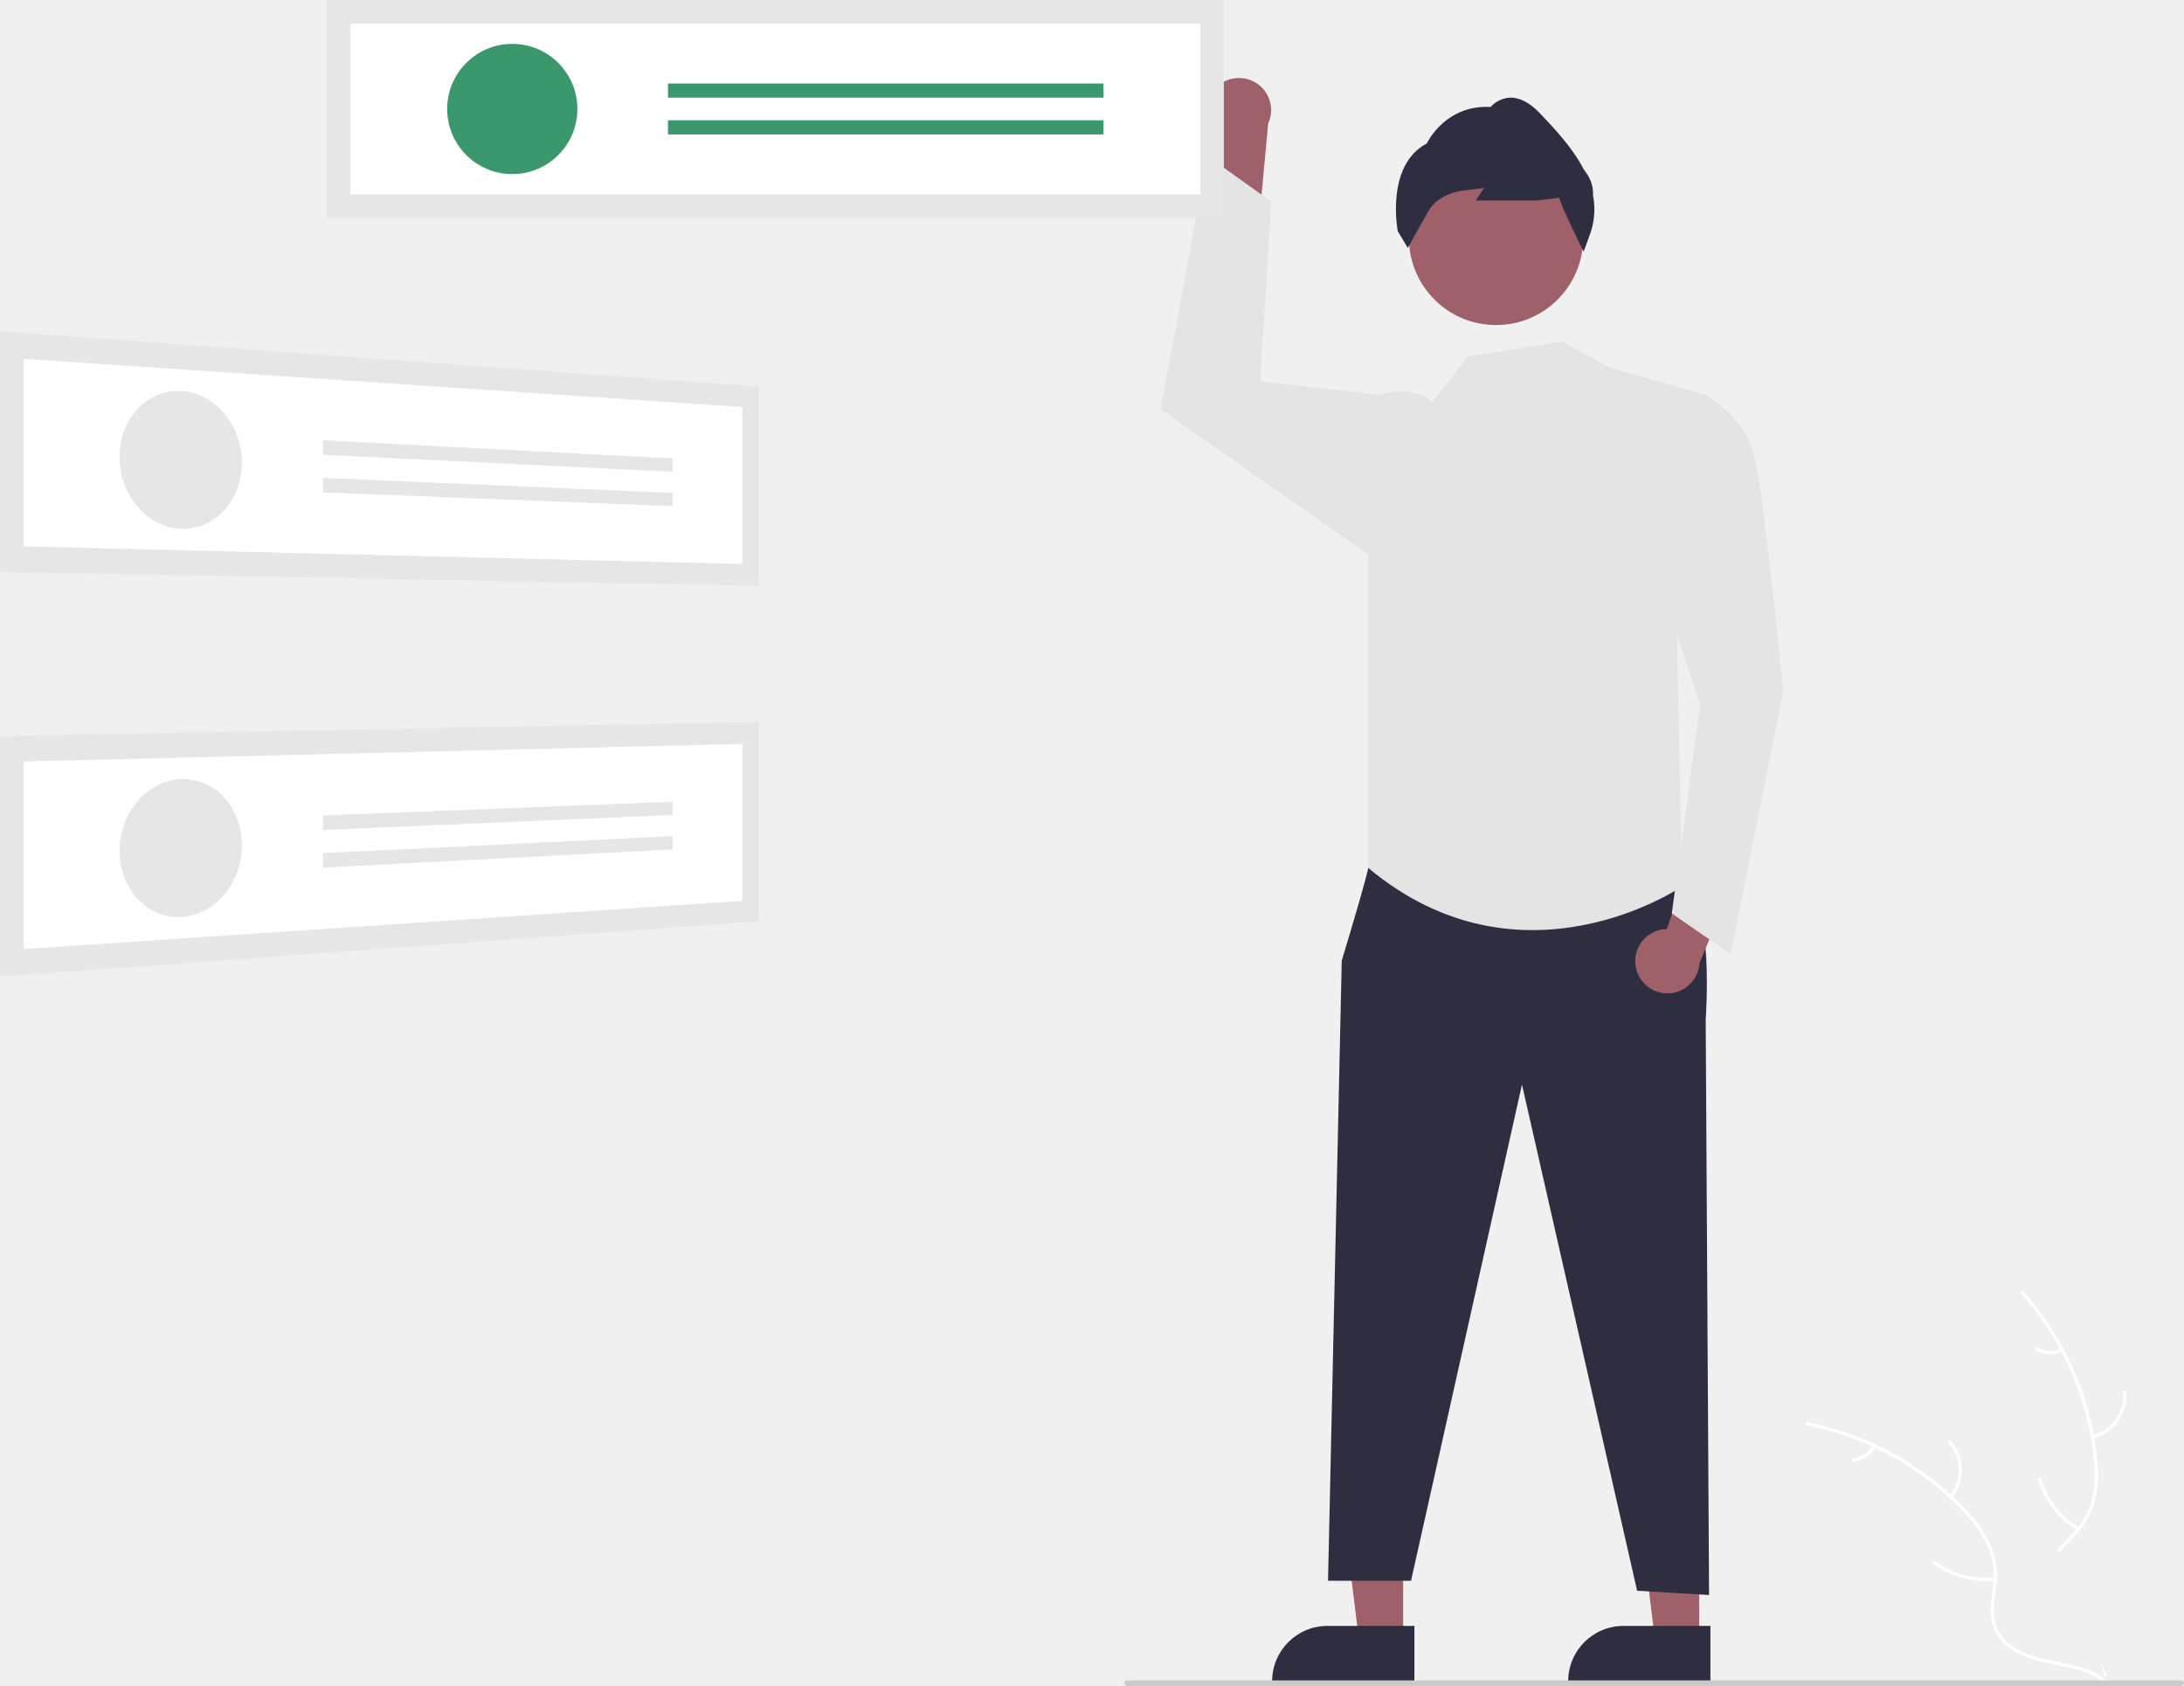
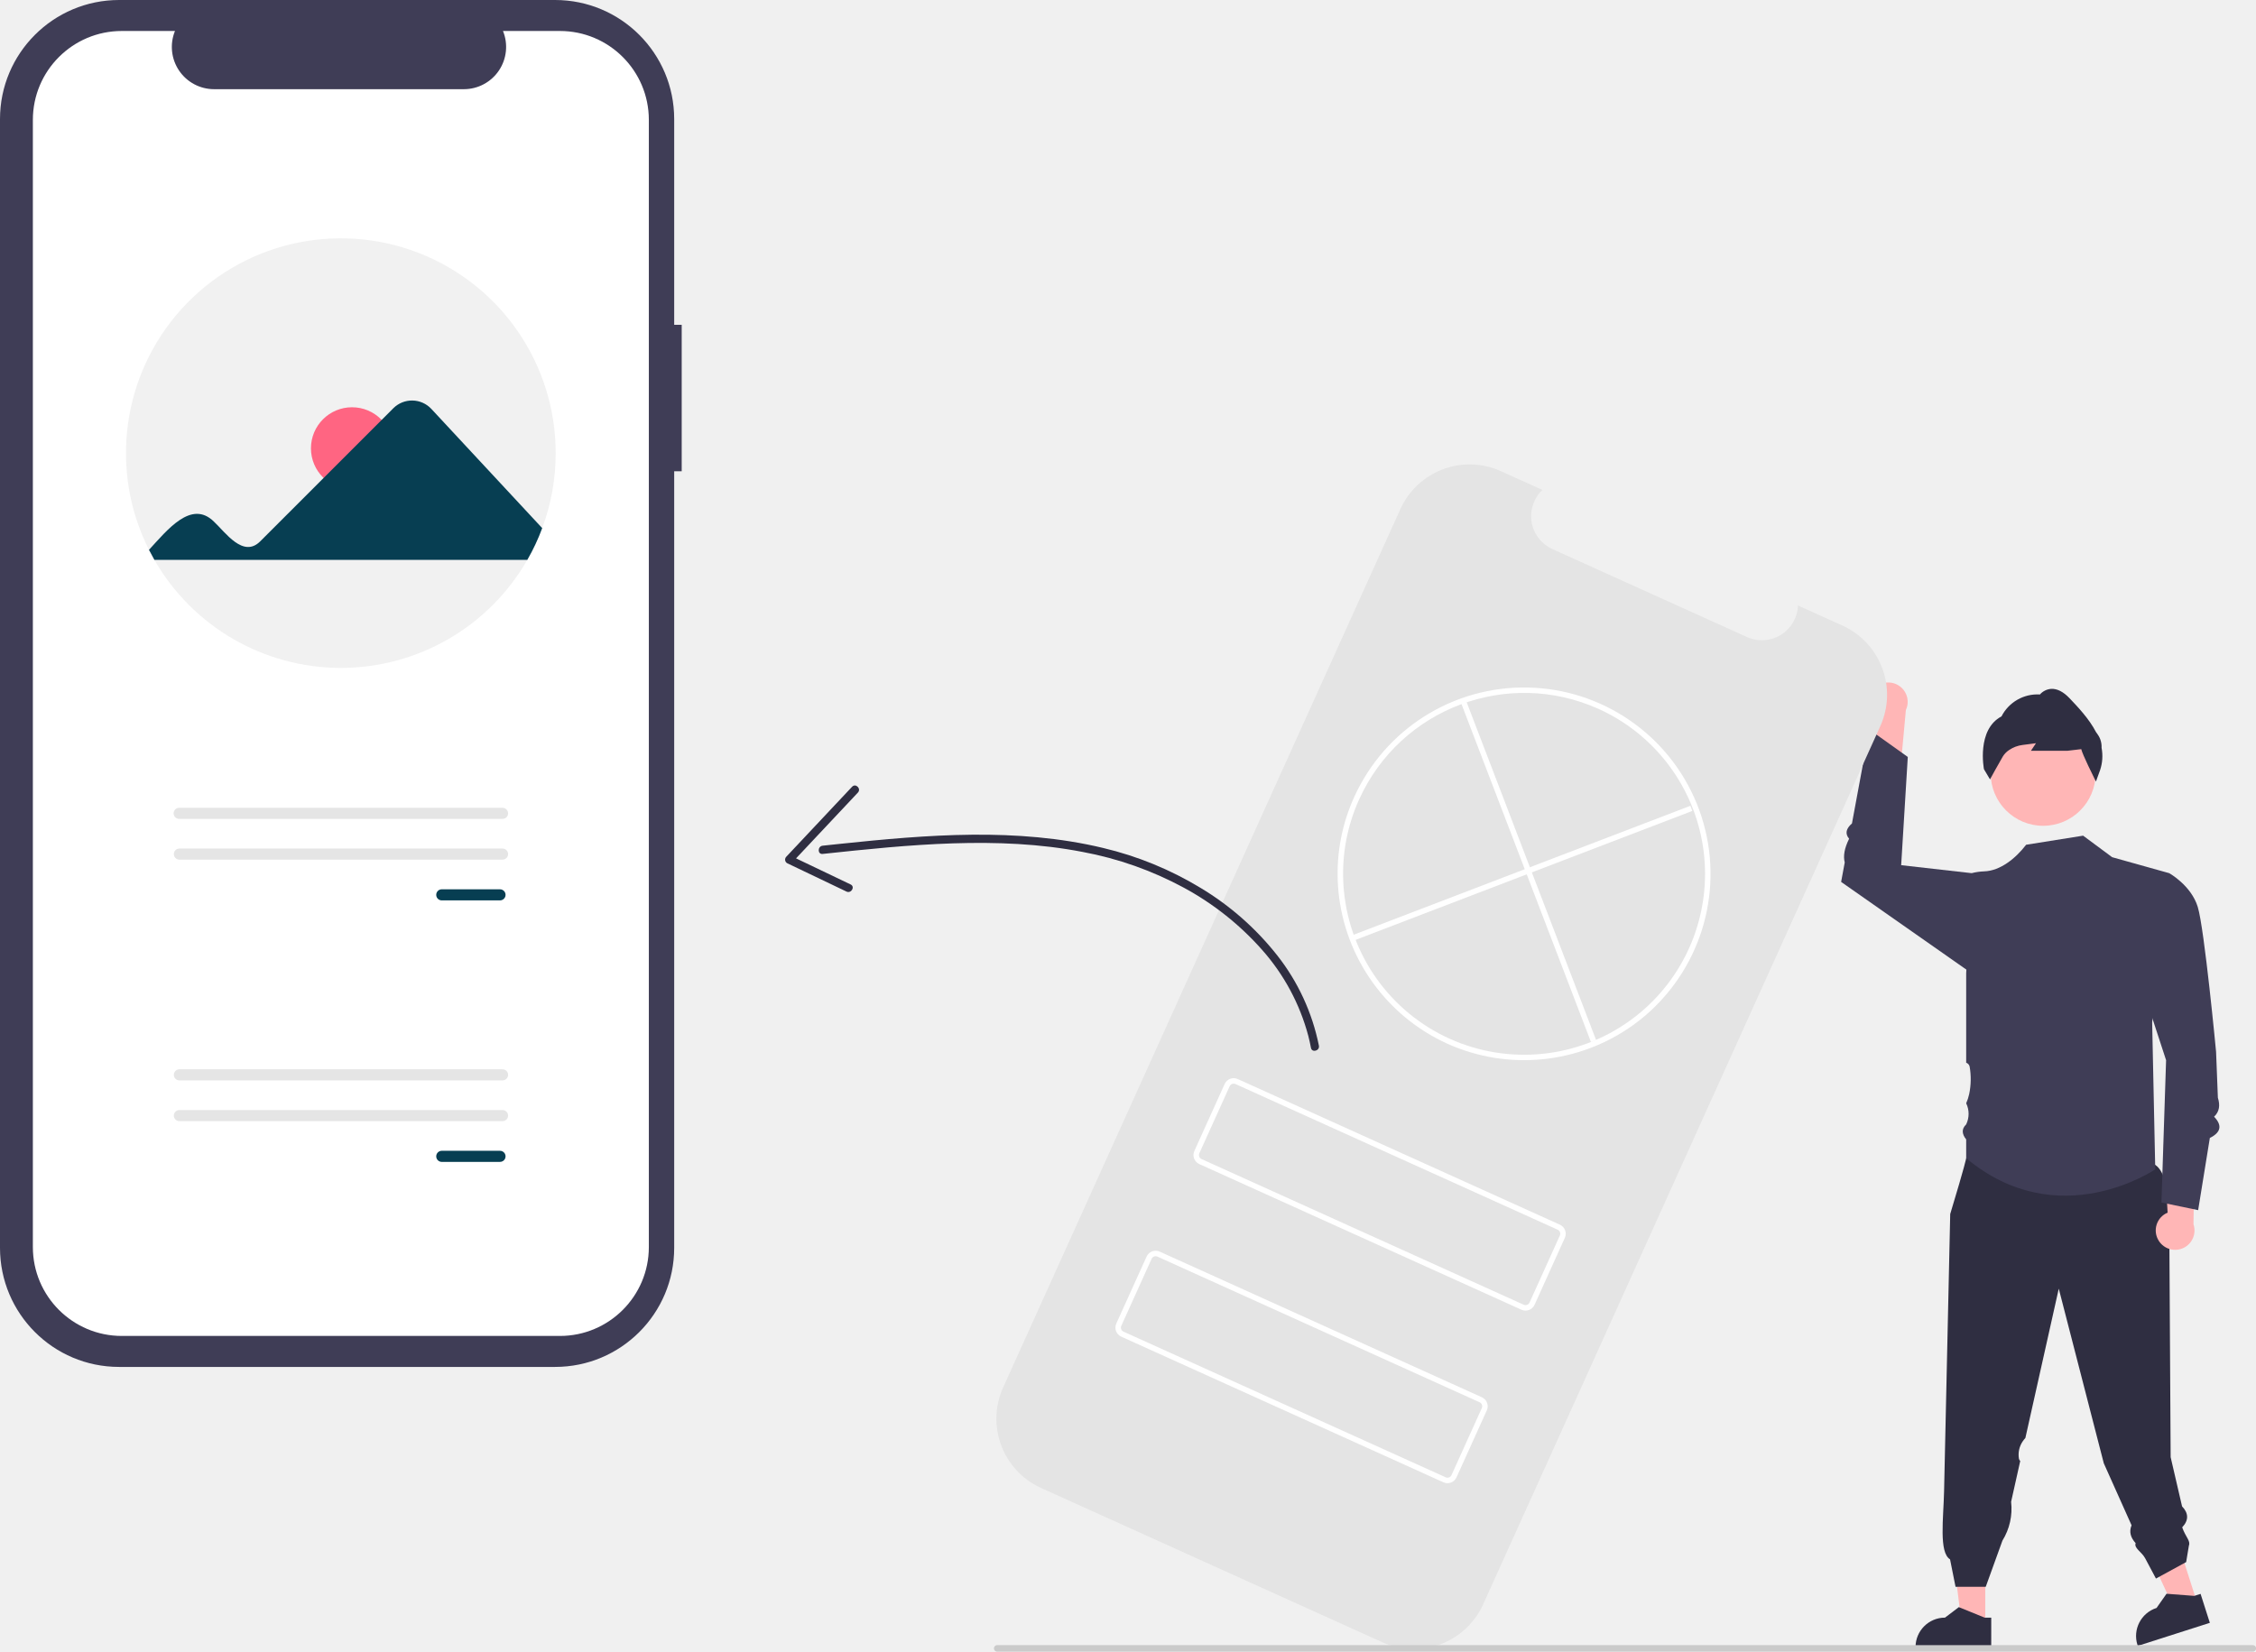
- <svg xmlns="http://www.w3.org/2000/svg" data-name="Layer 1" width="789.382" height="609.376" viewBox="0 0 789.382 609.376">
-   <path d="M981.309,673.983c-3.318-26.678-19.851-52.964-45.294-61.646a123.863,123.863,0,0,1-.006,85.04c-3.91,10.575-9.359,21.93-5.682,32.589,2.288,6.632,7.886,11.706,14.142,14.879,6.257,3.173,13.202,4.685,20.059,6.167l1.35,1.116C976.763,727.547,984.626,700.661,981.309,673.983Z" transform="translate(-205.3091 -145.312)" fill="#f0f0f0" />
-   <path d="M935.762,612.842a105.87,105.87,0,0,1,26.319,59.583,45.591,45.591,0,0,1-.519,14.275,26.149,26.149,0,0,1-6.503,12.128c-2.931,3.221-6.303,6.175-8.4,10.052a16.011,16.011,0,0,0-.782,13.071c1.852,5.311,5.501,9.64,9.218,13.749,4.126,4.563,8.484,9.236,10.238,15.285.213.733,1.337.36,1.125-.371C963.406,740.091,953.19,734.113,948.318,724.635c-2.273-4.423-3.228-9.558-1.096-14.227,1.864-4.083,5.338-7.133,8.334-10.368a27.902,27.902,0,0,0,6.801-11.622,42.148,42.148,0,0,0,1.066-14.203,102.713,102.713,0,0,0-7.502-31.213,107.747,107.747,0,0,0-19.374-31.048c-.507-.567-1.287.325-.784.889Z" transform="translate(-205.3091 -145.312)" fill="#fff" />
-   <path d="M961.762,665.255a15.884,15.884,0,0,0,12.091-16.639c-.06-.76-1.244-.702-1.184.059A14.708,14.708,0,0,1,961.391,664.13c-.742.176-.366,1.3.371,1.125Z" transform="translate(-205.3091 -145.312)" fill="#fff" />
-   <path d="M956.76,697.392a30.615,30.615,0,0,1-13.671-17.632c-.215-.732-1.34-.36-1.125.371A31.844,31.844,0,0,0,956.227,698.45c.657.39,1.186-.671.533-1.058Z" transform="translate(-205.3091 -145.312)" fill="#fff" />
-   <path d="M950.181,632.746a8.991,8.991,0,0,1-8.52-.433c-.652-.398-1.18.663-.533,1.058a10.075,10.075,0,0,0,9.425.499.612.612,0,0,0,.377-.748.595.595,0,0,0-.748-.377Z" transform="translate(-205.3091 -145.312)" fill="#fff" />
-   <path d="M858.461,659.988c.4.26.8.52,1.2.79A118.405,118.405,0,0,1,874.801,672.598c.37.33.74.67,1.1,1.01a124.827,124.827,0,0,1,27.11,37.11,121.222,121.222,0,0,1,6.64,17.18c2.45,8.13,4.46,17.14,9.31,23.79a20.796,20.796,0,0,0,1.62,2h43.83c.1-.05.2-.09.3-.14l1.75.08c-.07-.31-.15-.63-.22-.94-.04-.18-.09-.36-.13-.54-.03-.12-.06-.24-.08-.35-.01-.04-.02-.08-.03-.11-.02-.11-.05-.21-.07-.31q-.66-2.685-1.36-5.37c0-.01,0-.01-.01-.02-3.59-13.63-8.35-27.08-15-39.38-.2-.37-.4-.75-.62-1.12a115.674,115.674,0,0,0-10.39-15.76,102.26,102.26,0,0,0-6.81-7.79,85.037,85.037,0,0,0-21.28-15.94c-15.72-8.3-33.92-11.48-50.72-6.41C859.311,659.718,858.891,659.848,858.461,659.988Z" transform="translate(-205.3091 -145.312)" fill="#f0f0f0" />
-   <path d="M858.559,660.544a105.87,105.87,0,0,1,56.888,31.728,45.592,45.592,0,0,1,8.181,11.71,26.149,26.149,0,0,1,2.109,13.599c-.401,4.336-1.314,8.725-.655,13.084a16.011,16.011,0,0,0,7.245,10.907c4.676,3.126,10.197,4.385,15.638,5.429,6.042,1.159,12.335,2.267,17.377,6.04.611.457,1.285-.517.675-.974-8.773-6.566-20.529-5.188-30.126-9.823-4.478-2.163-8.332-5.688-9.441-10.699-.97-4.382-.033-8.909.412-13.296a27.902,27.902,0,0,0-1.567-13.374,42.148,42.148,0,0,0-7.7-11.981A102.712,102.712,0,0,0,892.813,672.488a107.747,107.747,0,0,0-34.163-13.126c-.746-.148-.832,1.035-.091,1.182Z" transform="translate(-205.3091 -145.312)" fill="#fff" />
-   <path d="M910.875,686.739a15.884,15.884,0,0,0-.364-20.565c-.506-.57-1.416.189-.91.76a14.708,14.708,0,0,1,.299,19.13c-.486.587.491,1.259.974.675Z" transform="translate(-205.3091 -145.312)" fill="#fff" />
-   <path d="M926.23,715.41a30.615,30.615,0,0,1-21.531-5.847c-.613-.455-1.286.52-.675.974a31.844,31.844,0,0,0,22.418,6.039c.759-.084.543-1.25-.212-1.166Z" transform="translate(-205.3091 -145.312)" fill="#fff" />
-   <path d="M882.055,667.755a8.991,8.991,0,0,1-7.064,4.785c-.76.075-.543,1.24.212,1.166a10.075,10.075,0,0,0,7.826-5.276.612.612,0,0,0-.15-.824.595.595,0,0,0-.824.15Z" transform="translate(-205.3091 -145.312)" fill="#fff" />
-   <path d="M644.013,177.913a11.554,11.554,0,0,0,3.482,17.371l-6.756,40.498,19.502-8.655,3.426-37.131A11.616,11.616,0,0,0,644.013,177.913Z" transform="translate(-205.3091 -145.312)" fill="#9e616a" />
-   <polygon points="614.147 592.883 598.201 592.882 590.615 531.376 614.15 531.377 614.147 592.883" fill="#9e616a" />
-   <path d="M823.523,753.652l-51.417-.002V753a20.014,20.014,0,0,1,20.013-20.012h.001l31.404.001Z" transform="translate(-205.3091 -145.312)" fill="#2f2e41" />
-   <polygon points="507.147 592.883 491.201 592.882 483.615 531.376 507.15 531.377 507.147 592.883" fill="#9e616a" />
-   <path d="M716.523,753.652l-51.417-.002V753a20.014,20.014,0,0,1,20.013-20.012h.001l31.404.001Z" transform="translate(-205.3091 -145.312)" fill="#2f2e41" />
-   <path d="M705.809,451.188l-5.96,7.839s-.54,3.661-9.58,33.486L685.309,716.688h30l40.1-179.366,41.618,182.965,26.006,1.534-1.223-207.959s3.285-42.783-8.358-50.728S705.809,451.188,705.809,451.188Z" transform="translate(-205.3091 -145.312)" fill="#2f2e41" />
-   <circle cx="540.732" cy="86.013" r="31.48" fill="#9e616a" />
-   <path d="M777.711,236.253l-.52-1.04c-.804-1.608-7.46-14.975-8.296-18.412l-8.377.985-21.815.003,3.031-4.547-8.014,1.045a18.393,18.393,0,0,0-8.167,3.078,12.513,12.513,0,0,0-3.704,3.819c-2.863,4.902-7.237,12.921-7.281,13.001l-.418.767-3.635-6.114c-.048-.237-4.552-23.731,10.522-31.699.778-1.579,7.403-14,23.061-13.162a9.927,9.927,0,0,1,6.749-3.355c3.576-.187,7.288,1.692,11.015,5.606,4.952,5.199,11.733,12.319,15.835,20.225l1.132,1.614a12.723,12.723,0,0,1,2.264,7.899,26.372,26.372,0,0,1-.899,13.453Z" transform="translate(-205.3091 -145.312)" fill="#2f2e41" />
-   <path d="M770.027,268.729l17.42,9.628,34.218,9.581L811.451,377.483l1.858,88.205s-57.921,39.678-113.46-6.661V348.003l3.286-60.065s13.29-3.776,19.983,2.737l12.692-16.487Z" transform="translate(-205.3091 -145.312)" fill="#e4e4e4" />
-   <polygon points="505.5 150.876 497.825 142.626 455.531 137.835 459.5 72.876 436.441 56.426 419.5 147.876 497.758 202.691 505.5 150.876" fill="#e4e4e4" />
-   <path d="M796.542,494.836a11.554,11.554,0,0,1,11.22-13.71l13.021-38.938,13.167,16.788-14.384,34.403a11.616,11.616,0,0,1-23.025,1.458Z" transform="translate(-205.3091 -145.312)" fill="#9e616a" />
-   <path d="M808.809,298.188l12.855-10.25s13.145,7.25,17.145,20.25,11,87,11,87l-19,95-21.248-14.736,10.248-75.264-18-55Z" transform="translate(-205.3091 -145.312)" fill="#e4e4e4" />
-   <rect x="118.143" width="324.202" height="78.782" fill="#e6e6e6" />
-   <path d="M331.958,215.587H639.148V153.819H331.958Z" transform="translate(-205.3091 -145.312)" fill="#fff" />
-   <circle cx="185.159" cy="39.391" r="23.532" fill="#3b986c" />
-   <rect x="241.432" y="30.183" width="157.429" height="5.116" fill="#3b986c" />
-   <rect x="241.432" y="43.484" width="157.429" height="5.116" fill="#3b986c" />
-   <path id="b9910470-ced5-4346-b4bb-f41b58844e24-671" data-name="Rectangle 1" d="M205.309,265.054l274.314,20.009v72.024l-274.314-5.094Z" transform="translate(-205.3091 -145.312)" fill="#e6e6e6" />
-   <path id="bc7e8449-b99b-4317-a70a-91d17db61b29-672" data-name="Path 1" d="M213.95,342.818l259.684,6.351V292.437L213.95,275.021Z" transform="translate(-205.3091 -145.312)" fill="#fff" />
-   <path id="a430bd6b-b2b0-4af3-a079-7f5fd15b0624-673" data-name="Ellipse 1" d="M270.946,286.623a20.649,20.649,0,0,1,8.555,2.477,23.816,23.816,0,0,1,6.916,5.703,26.934,26.934,0,0,1,4.627,8.072,28.228,28.228,0,0,1,1.69,9.644,26.934,26.934,0,0,1-1.69,9.489,23.921,23.921,0,0,1-4.627,7.653,20.886,20.886,0,0,1-6.916,5.07,19.407,19.407,0,0,1-8.555,1.694,20.486,20.486,0,0,1-8.652-2.223,23.603,23.603,0,0,1-7.138-5.611,26.824,26.824,0,0,1-4.849-8.192,28.217,28.217,0,0,1-1.785-9.9,26.893,26.893,0,0,1,1.785-9.742,23.776,23.776,0,0,1,4.85-7.745,20.739,20.739,0,0,1,7.138-4.958A19.396,19.396,0,0,1,270.946,286.623Z" transform="translate(-205.3091 -145.312)" fill="#e6e6e6" />
-   <path id="af019097-0949-417a-9d8d-f710312ce60c-674" data-name="Rectangle 2" d="M322.037,304.444l126.389,6.586v4.787L322.037,309.677Z" transform="translate(-205.3091 -145.312)" fill="#e6e6e6" />
-   <path id="f94f3612-92b8-42d6-ae14-2a9ea684588e-675" data-name="Rectangle 3" d="M322.037,318.051,448.426,323.477v4.787L322.037,323.284Z" transform="translate(-205.3091 -145.312)" fill="#e6e6e6" />
-   <path id="bb553635-e14d-4b1e-b72c-855829e3ad86-676" data-name="Rectangle 4" d="M205.309,411.367l274.314-5.093v72.024l-274.314,20.009Z" transform="translate(-205.3091 -145.312)" fill="#e6e6e6" />
-   <path id="e92d7e39-9dcb-4c0c-b0b9-55aac094bc0c-677" data-name="Path 2" d="M213.95,488.339l259.684-17.417V414.196l-259.684,6.351Z" transform="translate(-205.3091 -145.312)" fill="#fff" />
-   <path id="f8649409-803b-4d56-993a-4da6ceb3c345-678" data-name="Ellipse 2" d="M248.54,451.712a28.181,28.181,0,0,1,2.184-9.82,26.498,26.498,0,0,1,5.167-7.941,23.201,23.201,0,0,1,7.34-5.246,20.243,20.243,0,0,1,8.712-1.781,19.443,19.443,0,0,1,8.458,2.13,21.183,21.183,0,0,1,6.69,5.422,24.319,24.319,0,0,1,4.308,7.891,27.209,27.209,0,0,1,1.309,9.581,28.197,28.197,0,0,1-2.068,9.568,26.626,26.626,0,0,1-4.94,7.852,23.417,23.417,0,0,1-7.128,5.36,20.389,20.389,0,0,1-8.635,2.043,19.415,19.415,0,0,1-8.574-1.882,21.027,21.027,0,0,1-6.916-5.329,24.184,24.184,0,0,1-4.522-8.005A27.176,27.176,0,0,1,248.54,451.712Z" transform="translate(-205.3091 -145.312)" fill="#e6e6e6" />
-   <path id="f70c4d59-0dd2-4f0b-ba41-17bf719deab5-679" data-name="Rectangle 5" d="M322.037,440.077l126.389-4.98v4.787L322.037,445.309Z" transform="translate(-205.3091 -145.312)" fill="#e6e6e6" />
-   <path id="ba176e8f-fd02-45f1-a5f1-dcef4bb8b7ed-680" data-name="Rectangle 6" d="M322.037,453.682l126.389-6.14v4.787L322.037,458.916Z" transform="translate(-205.3091 -145.312)" fill="#e6e6e6" />
-   <path d="M993.691,754.688h-381a1,1,0,0,1,0-2h381a1,1,0,0,1,0,2Z" transform="translate(-205.3091 -145.312)" fill="#cacaca" />
+ <svg xmlns="http://www.w3.org/2000/svg" data-name="Layer 1" width="821.759" height="601.733" viewBox="0 0 821.759 601.733">
+   <polygon points="800.344 584.002 792.2 586.607 778.279 556.436 790.298 552.591 800.344 584.002" fill="#ffb6b6" />
+   <path d="M994.066,740.365l-26.258,8.398-.106-.332a10.731,10.731,0,0,1,6.951-13.489l.001-0,3.632-5.173,10.113.777,2.292-.733Z" transform="translate(-189.1205 -149.1335)" fill="#2f2e41" />
+   <polygon points="723.134 592.124 714.584 592.124 710.517 559.146 723.135 559.146 723.134 592.124" fill="#ffb6b6" />
+   <path d="M914.435,749.546l-27.568-.001v-.349A10.731,10.731,0,0,1,897.597,738.466h.001l5.036-3.82,9.396,3.821,2.407 0Z" transform="translate(-189.1205 -149.1335)" fill="#2f2e41" />
+   <path d="M871.418,400.457a7.013,7.013,0,0,0,2.114,10.544l-4.101,24.583,11.838-5.254L883.348,407.792A7.051,7.051,0,0,0,871.418,400.457Z" transform="translate(-189.1205 -149.1335)" fill="#ffb6b6" />
+   <path d="M979.343,604.38s1.994-25.97-5.074-30.792c-7.067-4.823-65.34-7.251-65.34-7.251l-3.618,4.758s-.328,2.222-5.815,20.326L897.26,692.474c-.222,9.852-1.939,22.23,2.175,24.761l2,10h11l6.077-16.813a22.107,22.107,0,0,0,3.167-14.162l3.318-14.843a1.797,1.797,0,0,1-.472-.847,8.668,8.668,0,0,1,1.387-6.336,11.176,11.176,0,0,1,.967-1.233l12.158-54.382,16.399,63.614,10.121,22.596c-.995,2.369-.334,4.514,1.479,6.505-.674,1.853,2.239,3.153,3.49,5.548l3.91,7.35,11-6,1-6c.666-1.779-1.125-2.959-2.445-6.654,2.462-2.615,2.329-5.162-.045-7.65l-4.158-17.931-.048-8.22-.052-8.786Z" transform="translate(-189.1205 -149.1335)" fill="#2f2e41" />
+   <circle cx="744.229" cy="281.745" r="19.109" fill="#ffb6b6" />
+   <path d="M952.574,433.87l-.316-.631c-.488-.976-4.529-9.09-5.036-11.176l-5.085.598-13.242.002,1.84-2.76-4.865.635a11.165,11.165,0,0,0-4.957,1.868,7.595,7.595,0,0,0-2.249,2.318c-1.738,2.976-4.393,7.843-4.419,7.892l-.254.466-2.206-3.711c-.029-.144-2.763-14.405,6.387-19.241a14.726,14.726,0,0,1,13.998-7.989,6.026,6.026,0,0,1,4.097-2.037c2.171-.113,4.424,1.027,6.686,3.403,3.006,3.156,7.122,7.478,9.612,12.277l.687.98a7.723,7.723,0,0,1,1.374,4.795,16.008,16.008,0,0,1-.546,8.166Z" transform="translate(-189.1205 -149.1335)" fill="#2f2e41" />
+   <path d="M979.254,467.243l-20.771-5.816-10.574-7.844-20.771,3.314-.09.117c-3.637,4.724-9.243,9.391-15.202,9.577a20.867,20.867,0,0,0-4.542.652L905.311,503.703v32.598a1.912,1.912,0,0,1,1.255,1.393,26.476,26.476,0,0,1-.163,10.03,16.773,16.773,0,0,1-1.092,3.35,8.844,8.844,0,0,1,0,7.697c-1.775,1.693-1.546,3.537,0,5.48v6.845c33.713,28.128,68.871,4.043,68.871,4.043l-1.128-53.541Z" transform="translate(-189.1205 -149.1335)" fill="#3f3d56" />
+   <path d="M911.964,472.251l-4.659-5.008-25.673-2.908,2.409-39.431-13.997-9.985L863.706,449.135c-2.18,1.886-2.584,3.743-1.032,5.569-1.745,3.49-2.194,6.328-1.601,8.641l-1.312,7.084,47.503,33.273Z" transform="translate(-189.1205 -149.1335)" fill="#3f3d56" />
+   <path d="M975.464,601.181a7.013,7.013,0,0,1,3.223-10.26l-1.463-24.88,11.212,6.483-.329,22.632a7.051,7.051,0,0,1-12.642,6.024Z" transform="translate(-189.1205 -149.1335)" fill="#ffb6b6" />
+   <path d="M971.451,473.465l7.803-6.222s7.979,4.401,10.407,12.292,6.677,52.81,6.677,52.81l.655,16.725c.839,2.653.62,5.019-1.381,6.905,3.007,3.11,2.558,5.7-1.548,7.741l-4.259,26.295-13.369-2.775,1.692-51.855L967.202,501.994Z" transform="translate(-189.1205 -149.1335)" fill="#3f3d56" />
+   <path d="M437.435,267.476h-2.736V192.518a43.384,43.384,0,0,0-43.384-43.384H232.505a43.384,43.384,0,0,0-43.384,43.384V603.747a43.384,43.384,0,0,0,43.384,43.384H391.315a43.384,43.384,0,0,0,43.384-43.384V320.833h2.736Z" transform="translate(-189.1205 -149.1335)" fill="#3f3d56" />
+   <path d="M393.066,160.421h-20.73a15.393,15.393,0,0,1-14.251,21.206H267.104a15.393,15.393,0,0,1-14.251-21.206H233.49a32.399,32.399,0,0,0-32.399,32.399V603.446a32.399,32.399,0,0,0,32.399,32.399H393.066a32.399,32.399,0,0,0,32.399-32.399h0V192.819A32.399,32.399,0,0,0,393.066,160.421Z" transform="translate(-189.1205 -149.1335)" fill="#fff" />
+   <path d="M391.531,314.215a77.915,77.915,0,0,1-4.911,27.322,75.776,75.776,0,0,1-5.427,11.572,78.277,78.277,0,0,1-135.83,0q-1.041-1.804-1.974-3.662A78.26,78.26,0,1,1,391.531,314.215Z" transform="translate(-189.1205 -149.1335)" fill="#f1f1f1" />
+   <circle cx="128.226" cy="163.332" r="14.96" fill="#ff6582" />
+   <path d="M243.389,349.447c6.591-7.123,15.403-18.433,23.668-10.261,4.148,3.855,10.639,13.406,16.853,7.162l48.522-48.522a9.633,9.633,0,0,1,13.777.247l40.412,43.465a75.799,75.799,0,0,1-5.427,11.572h-135.83Z" transform="translate(-189.1205 -149.1335)" fill="#073e52" />
+   <path id="a69ed34c-3aa3-4521-988a-f33ab8935c86-492" data-name="Path 680" d="M349.995,473.123a2.022,2.022,0,0,0,0,4.043H371.209a2.022,2.022,0,1,0,0-4.043Z" transform="translate(-189.1205 -149.1335)" fill="#073e52" />
+   <path id="a82b6965-e745-4a79-ac21-2b08adebfabf-493" data-name="Path 680" d="M254.419,443.43a2.022,2.022,0,1,0,0,4.043H372.137a2.022,2.022,0,1,0,0-4.043Z" transform="translate(-189.1205 -149.1335)" fill="#e5e5e5" />
+   <path id="a01cc774-2c01-4baa-ba73-f6c316fae153-494" data-name="Path 680" d="M254.419,458.277a2.022,2.022,0,0,0,0,4.043H372.137a2.022,2.022,0,1,0,0-4.043Z" transform="translate(-189.1205 -149.1335)" fill="#e5e5e5" />
+   <path id="f6ecfbd0-b722-47f2-8687-80b685eaa1e2-495" data-name="Path 680" d="M349.995,568.39a2.022,2.022,0,0,0,0,4.043H371.209a2.022,2.022,0,1,0,0-4.043Z" transform="translate(-189.1205 -149.1335)" fill="#073e52" />
+   <path id="beaff243-1f9b-420c-bc28-f0641d12fad8-496" data-name="Path 680" d="M254.419,538.697a2.022,2.022,0,0,0,0,4.043H372.137a2.022,2.022,0,1,0,0-4.043Z" transform="translate(-189.1205 -149.1335)" fill="#e5e5e5" />
+   <path id="a8605179-8b03-4e4a-93a2-1a820418a8d0-497" data-name="Path 680" d="M254.419,553.543a2.022,2.022,0,0,0,0,4.043H372.137a2.022,2.022,0,1,0,0-4.043Z" transform="translate(-189.1205 -149.1335)" fill="#e5e5e5" />
+   <path d="M860.2,377.02l-16.153-7.304a13.163,13.163,0,0,1-18.576,11.502l-70.891-32.055a13.163,13.163,0,0,1-3.633-21.545l-15.087-6.822a27.706,27.706,0,0,0-36.66,13.83L554.526,654.585a27.706,27.706,0,0,0,13.83,36.66l0,0,124.34,56.223a27.706,27.706,0,0,0,36.66-13.83h0L874.03,413.68A27.706,27.706,0,0,0,860.2,377.02Z" transform="translate(-189.1205 -149.1335)" fill="#e4e4e4" />
+   <path d="M716.298,529.367a68.129,68.129,0,0,1-39.633-55.408c-.117-1.18-.201-2.394-.251-3.604a67.161,67.161,0,0,1,5.983-30.852,67.918,67.918,0,1,1,110.116,75.817,66.011,66.011,0,0,1-8.432,7.212A68.135,68.135,0,0,1,716.298,529.367ZM771.439,407.419A65.993,65.993,0,0,0,684.219,440.327a65.182,65.182,0,0,0-5.807,29.944c.049,1.174.13,2.349.243,3.494a65.939,65.939,0,0,0,104.257,47.144,64.013,64.013,0,0,0,8.179-6.996,65.947,65.947,0,0,0-19.652-106.495Z" transform="translate(-189.1205 -149.1335)" fill="#fff" />
+   <rect x="744.82" y="399.969" width="2" height="132.847" transform="translate(-306.605 148.5145) rotate(-20.95967)" fill="#fff" />
+   <rect x="676.75" y="466.391" width="132.847" height="2" transform="translate(-307.1255 147.5749) rotate(-20.95574)" fill="#fff" />
+   <path d="M743.321,626.295,625.966,573.23a3.607,3.607,0,0,1-1.798-4.767l11.04-24.415a3.607,3.607,0,0,1,4.767-1.798l117.356,53.065a3.607,3.607,0,0,1,1.798,4.767l-11.04,24.415A3.607,3.607,0,0,1,743.321,626.295ZM639.15,544.072a1.604,1.604,0,0,0-2.12.8l-11.04,24.415a1.604,1.604,0,0,0,.8,2.12L744.145,624.472a1.604,1.604,0,0,0,2.12-.8l11.04-24.415a1.604,1.604,0,0,0-.8-2.12Z" transform="translate(-189.1205 -149.1335)" fill="#fff" />
+   <path d="M714.893,689.166,597.537,636.101a3.607,3.607,0,0,1-1.798-4.767l11.04-24.415a3.607,3.607,0,0,1,4.767-1.798l117.356,53.065a3.607,3.607,0,0,1,1.798,4.767l-11.04,24.415A3.607,3.607,0,0,1,714.893,689.166ZM610.721,606.944a1.604,1.604,0,0,0-2.12.8l-11.04,24.415a1.604,1.604,0,0,0,.8,2.12L715.717,687.344a1.604,1.604,0,0,0,2.12-.8l11.04-24.415a1.604,1.604,0,0,0-.8-2.12Z" transform="translate(-189.1205 -149.1335)" fill="#fff" />
+   <path d="M669.536,530.084a78.003,78.003,0,0,0-15.216-32.934,103.13,103.13,0,0,0-27.813-24.497,123.332,123.332,0,0,0-35.607-14.599c-15.61-3.75-31.731-4.972-47.752-4.818-16.136.155-32.221,1.667-48.258,3.351q-3.058.321-6.114.649c-1.9.203-1.921,3.205,0,3,15.8-1.687,31.624-3.345,47.515-3.855,15.761-.506,31.64.114,47.151,3.122A125.78,125.78,0,0,1,620.376,472.561a104.418,104.418,0,0,1,28.52,22.682A77.123,77.123,0,0,1,665.663,526.473c.374,1.459.697,2.929.98,4.408.363,1.894,3.255,1.092,2.893-.798Z" transform="translate(-189.1205 -149.1335)" fill="#2f2e41" />
+   <path d="M499.49,435.767l-23.962,25.488a1.514,1.514,0,0,0,.304,2.356l21.618,10.334c1.733.829,3.257-1.757,1.514-2.59l-21.618-10.334.304,2.356,23.962-25.488c1.322-1.406-.796-3.532-2.121-2.121Z" transform="translate(-189.1205 -149.1335)" fill="#2f2e41" />
+   <path d="M1009.689,750.867h-457.294a1.191,1.191,0,1,1,0-2.381h457.294a1.191,1.191,0,1,1,0,2.381Z" transform="translate(-189.1205 -149.1335)" fill="#cacaca" />
</svg>
